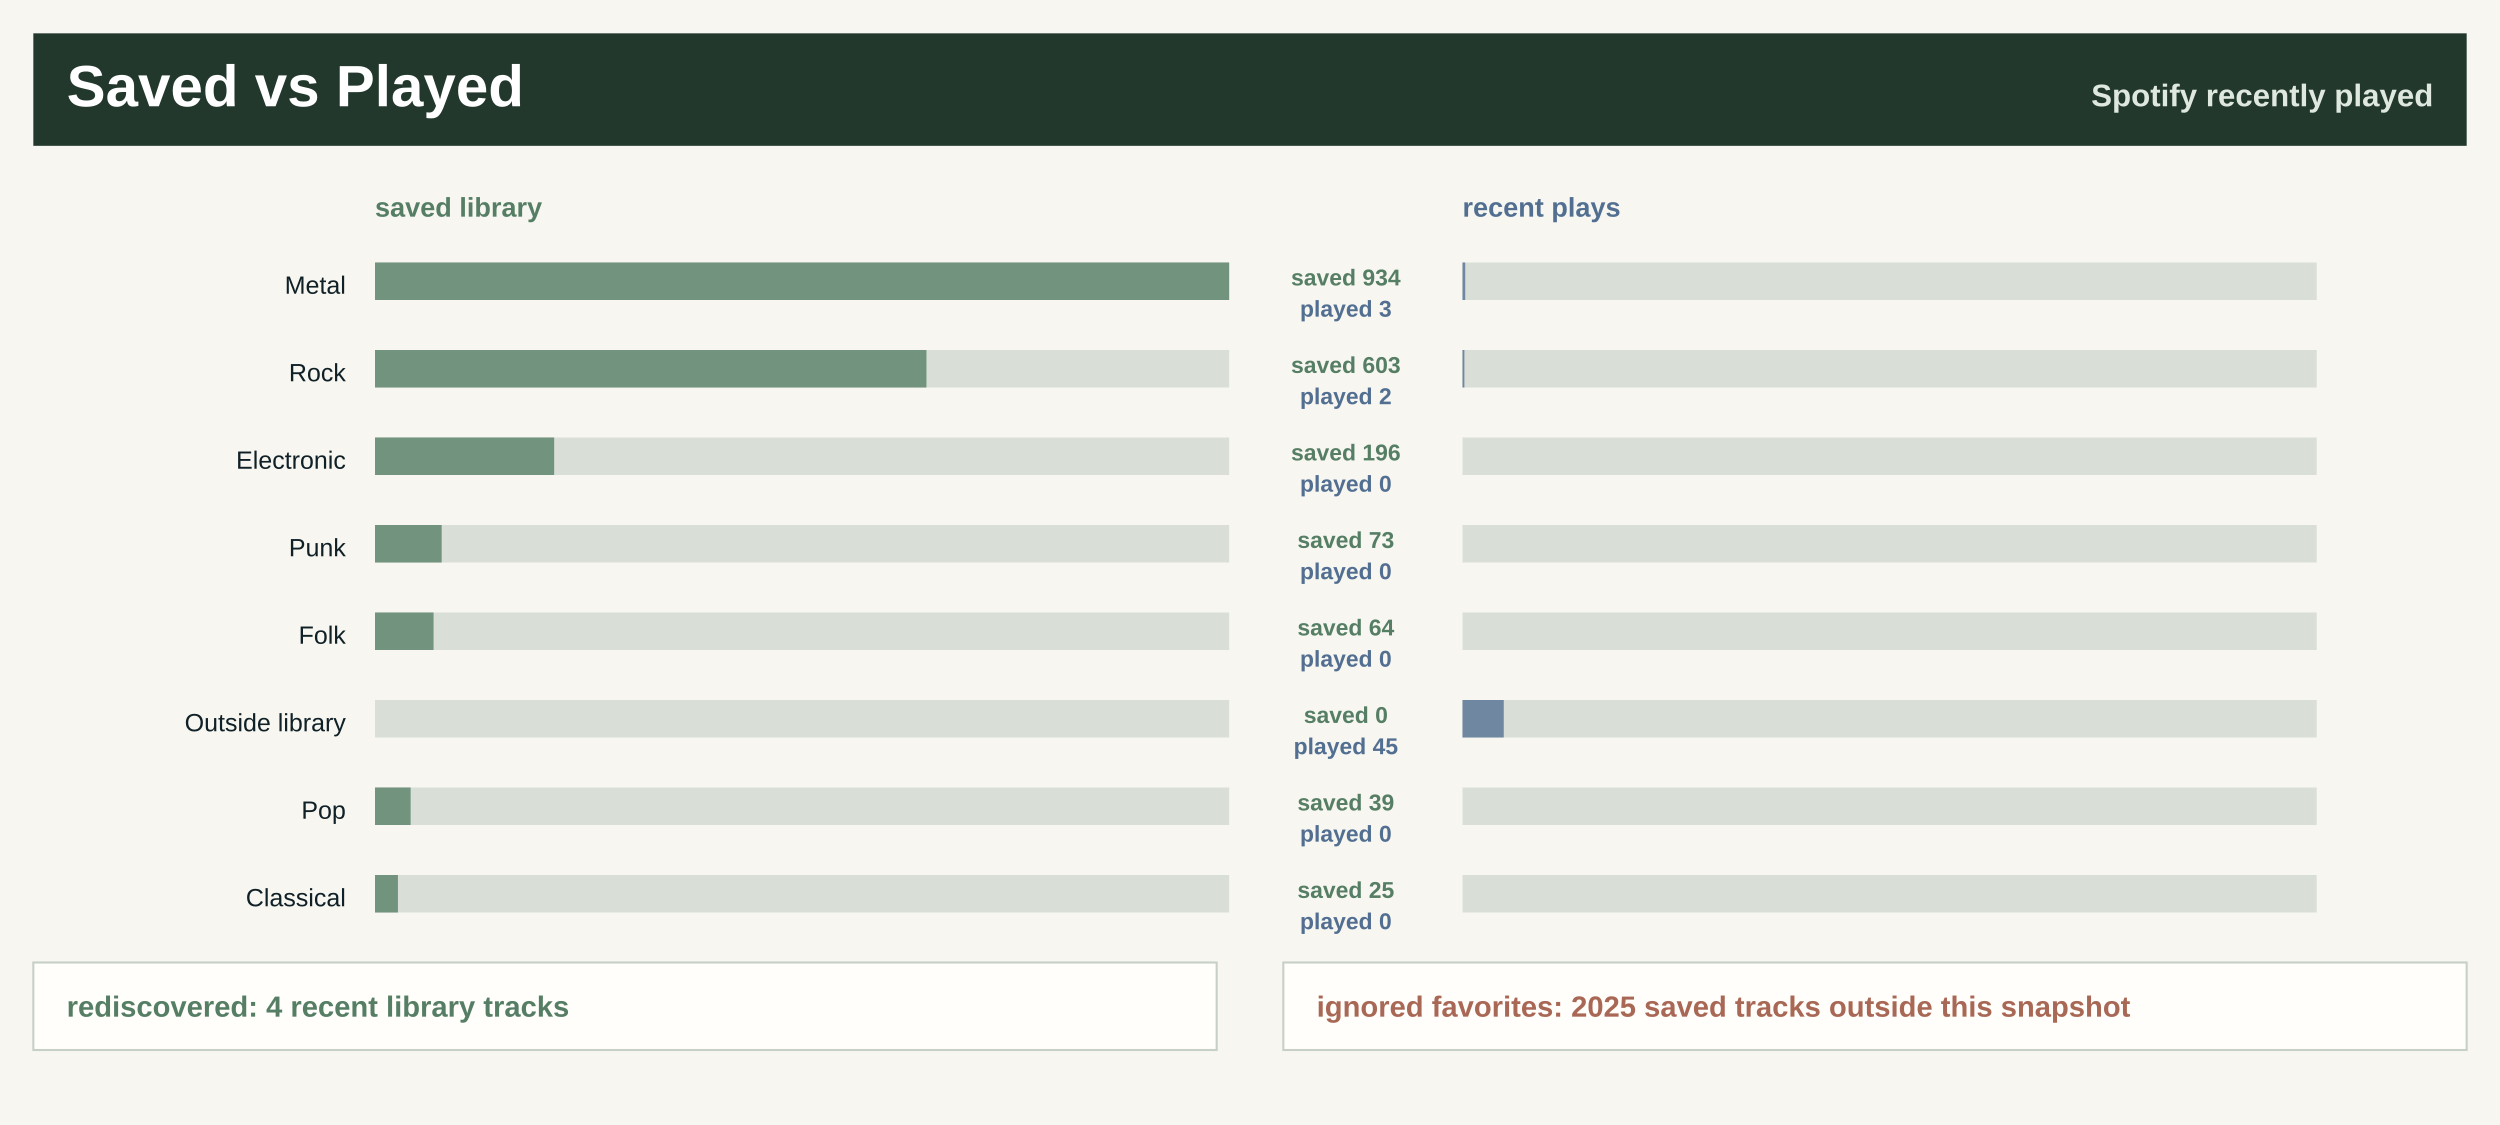
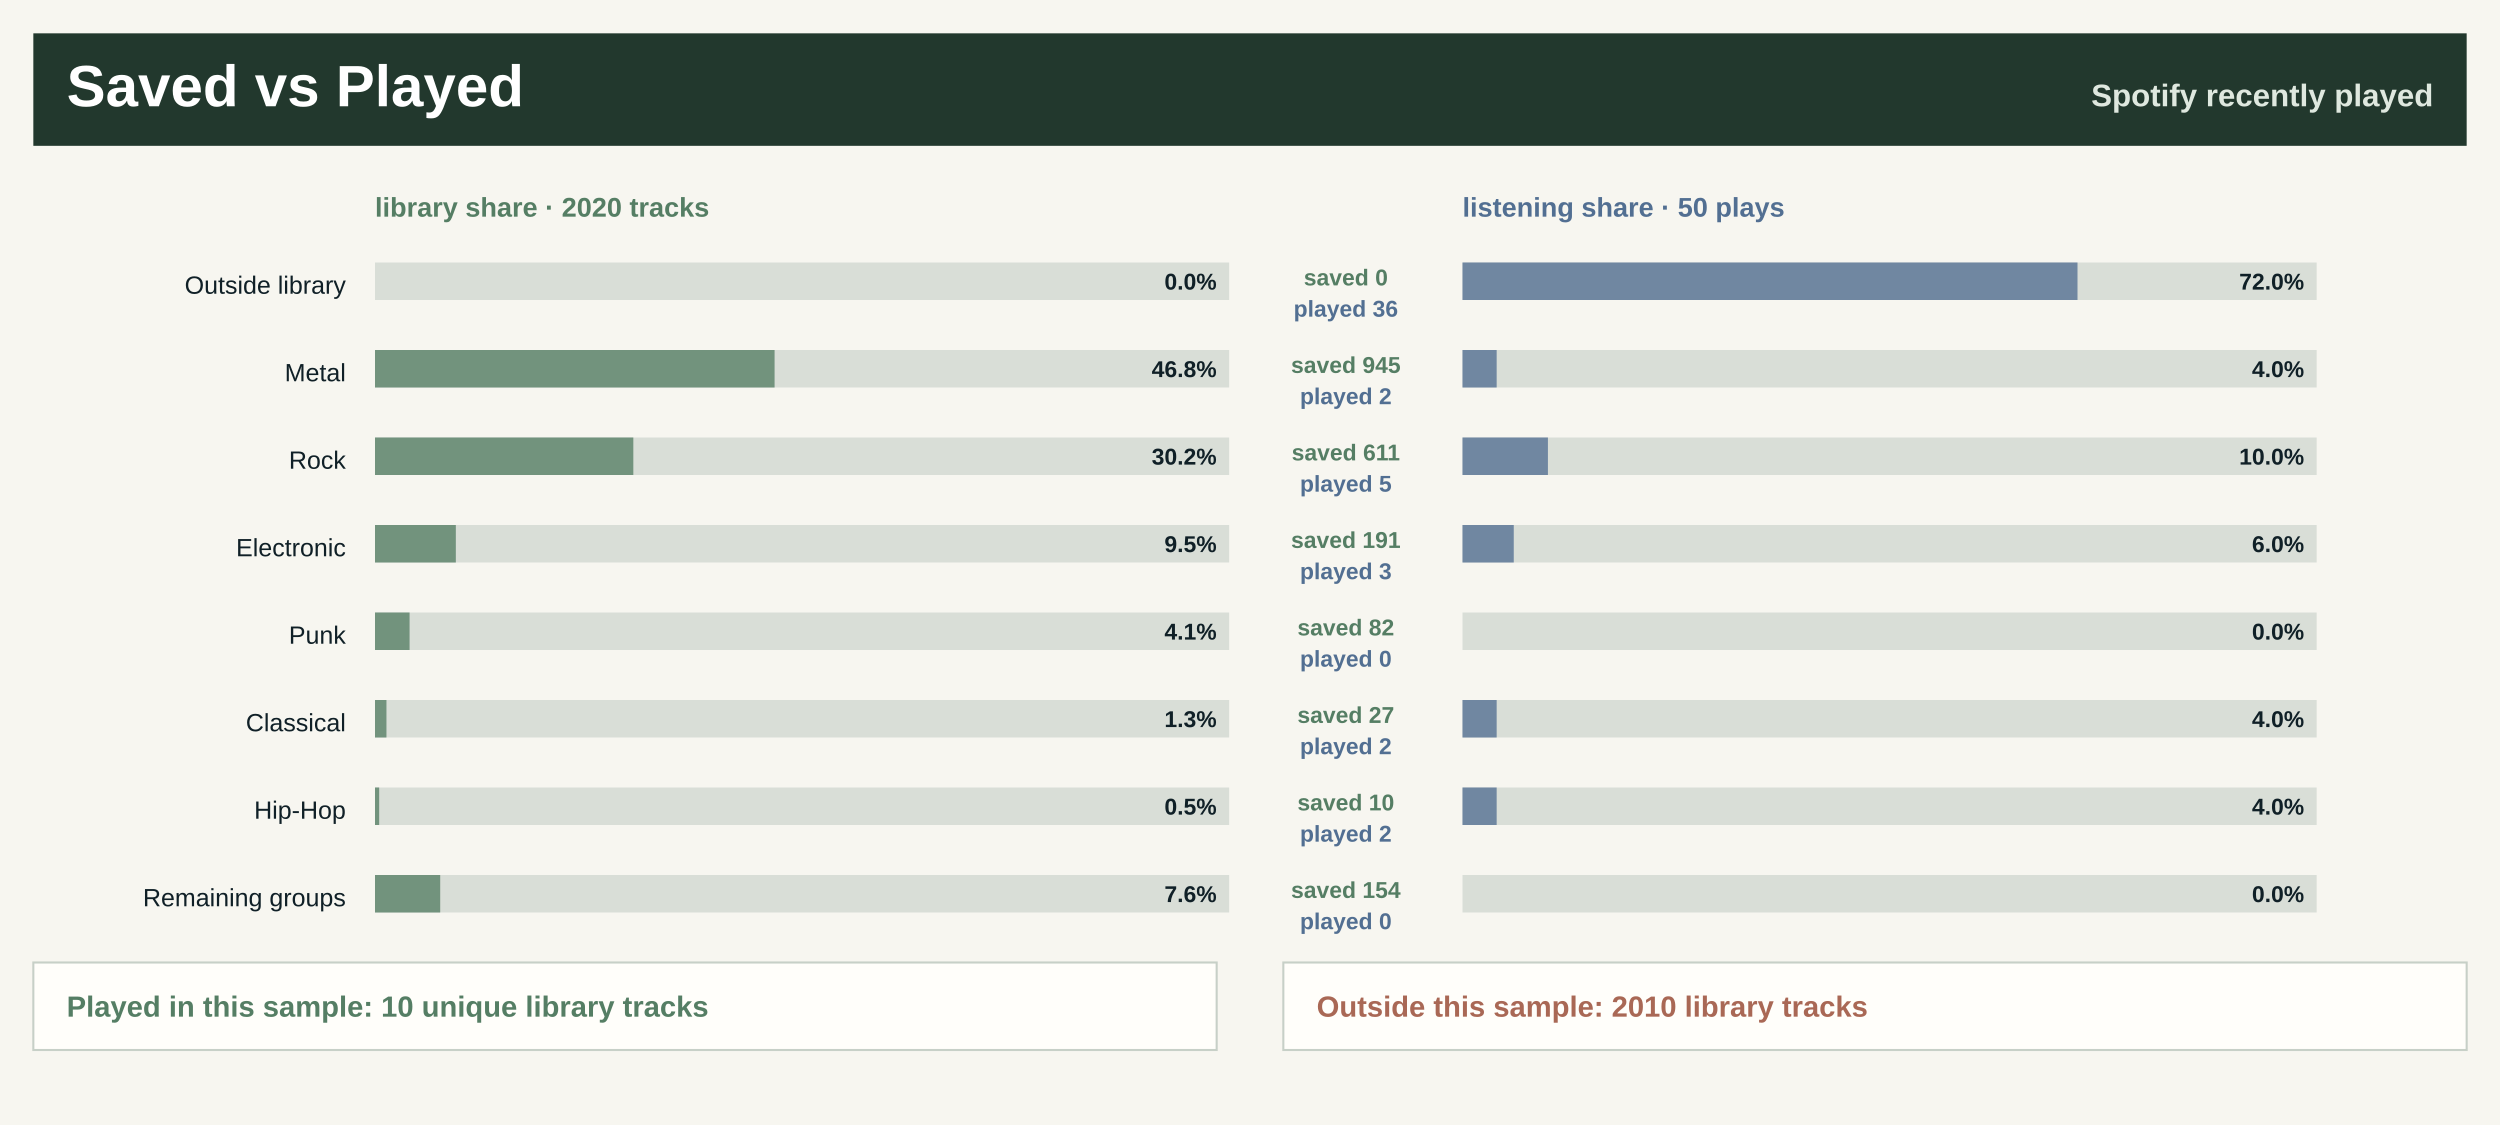
<svg xmlns="http://www.w3.org/2000/svg" width="1200" height="540" viewBox="0 0 1200 540" role="img" aria-label="Saved library versus recently played">
  <rect width="1200" height="540" fill="#f7f6f0" />
  <rect x="16" y="16" width="1168" height="54" fill="#22382d" />
  <text x="32.0" y="51.0" font-family="Segoe UI, Arial, sans-serif" font-size="28" font-weight="800" fill="#ffffff" text-anchor="start">Saved vs Played</text>
  <text x="1168.0" y="51.0" font-family="Segoe UI, Arial, sans-serif" font-size="15" font-weight="800" fill="#dfe8df" text-anchor="end">Spotify recently played</text>
-   <text x="180.0" y="104.0" font-family="Segoe UI, Arial, sans-serif" font-size="13" font-weight="800" fill="#557e64" text-anchor="start">saved library</text>
-   <text x="702.0" y="104.0" font-family="Segoe UI, Arial, sans-serif" font-size="13" font-weight="800" fill="#526f92" text-anchor="start">recent plays</text>
-   <text x="166.0" y="141.0" font-family="Segoe UI, Arial, sans-serif" font-size="12" font-weight="400" fill="#102027" text-anchor="end">Metal</text>
+   <text x="180.0" y="104.0" font-family="Segoe UI, Arial, sans-serif" font-size="13" font-weight="800" fill="#557e64" text-anchor="start">library share · 2020 tracks</text>
+   <text x="702.0" y="104.0" font-family="Segoe UI, Arial, sans-serif" font-size="13" font-weight="800" fill="#526f92" text-anchor="start">listening share · 50 plays</text>
+   <text x="166.0" y="141.0" font-family="Segoe UI, Arial, sans-serif" font-size="12" font-weight="400" fill="#102027" text-anchor="end">Outside library</text>
  <rect x="180.0" y="126.0" width="410" height="18" fill="#d9ded7" />
-   <rect x="180.0" y="126.0" width="410.0" height="18" fill="#557e64" fill-opacity="0.78" />
+   <rect x="180.0" y="126.0" width="0.0" height="18" fill="#557e64" fill-opacity="0.78" />
  <rect x="702.0" y="126.0" width="410" height="18" fill="#d9ded7" />
-   <rect x="702.0" y="126.0" width="1.3" height="18" fill="#526f92" fill-opacity="0.78" />
-   <text x="646.0" y="137.0" font-family="Segoe UI, Arial, sans-serif" font-size="11" font-weight="800" fill="#557e64" text-anchor="middle">saved 934</text>
-   <text x="646.0" y="152.0" font-family="Segoe UI, Arial, sans-serif" font-size="11" font-weight="800" fill="#526f92" text-anchor="middle">played 3</text>
-   <text x="166.0" y="183.0" font-family="Segoe UI, Arial, sans-serif" font-size="12" font-weight="400" fill="#102027" text-anchor="end">Rock</text>
+   <rect x="702.0" y="126.0" width="295.2" height="18" fill="#526f92" fill-opacity="0.78" />
+   <text x="584.0" y="139.0" font-family="Segoe UI, Arial, sans-serif" font-size="11" font-weight="800" fill="#102027" text-anchor="end">0.0%</text>
+   <text x="1106.0" y="139.0" font-family="Segoe UI, Arial, sans-serif" font-size="11" font-weight="800" fill="#102027" text-anchor="end">72.0%</text>
+   <text x="646.0" y="137.0" font-family="Segoe UI, Arial, sans-serif" font-size="11" font-weight="800" fill="#557e64" text-anchor="middle">saved 0</text>
+   <text x="646.0" y="152.0" font-family="Segoe UI, Arial, sans-serif" font-size="11" font-weight="800" fill="#526f92" text-anchor="middle">played 36</text>
+   <text x="166.0" y="183.0" font-family="Segoe UI, Arial, sans-serif" font-size="12" font-weight="400" fill="#102027" text-anchor="end">Metal</text>
  <rect x="180.0" y="168.0" width="410" height="18" fill="#d9ded7" />
-   <rect x="180.0" y="168.0" width="264.7" height="18" fill="#557e64" fill-opacity="0.78" />
+   <rect x="180.0" y="168.0" width="191.8" height="18" fill="#557e64" fill-opacity="0.78" />
  <rect x="702.0" y="168.0" width="410" height="18" fill="#d9ded7" />
-   <rect x="702.0" y="168.0" width="0.9" height="18" fill="#526f92" fill-opacity="0.78" />
-   <text x="646.0" y="179.0" font-family="Segoe UI, Arial, sans-serif" font-size="11" font-weight="800" fill="#557e64" text-anchor="middle">saved 603</text>
+   <rect x="702.0" y="168.0" width="16.4" height="18" fill="#526f92" fill-opacity="0.78" />
+   <text x="584.0" y="181.0" font-family="Segoe UI, Arial, sans-serif" font-size="11" font-weight="800" fill="#102027" text-anchor="end">46.8%</text>
+   <text x="1106.0" y="181.0" font-family="Segoe UI, Arial, sans-serif" font-size="11" font-weight="800" fill="#102027" text-anchor="end">4.0%</text>
+   <text x="646.0" y="179.0" font-family="Segoe UI, Arial, sans-serif" font-size="11" font-weight="800" fill="#557e64" text-anchor="middle">saved 945</text>
  <text x="646.0" y="194.0" font-family="Segoe UI, Arial, sans-serif" font-size="11" font-weight="800" fill="#526f92" text-anchor="middle">played 2</text>
-   <text x="166.0" y="225.0" font-family="Segoe UI, Arial, sans-serif" font-size="12" font-weight="400" fill="#102027" text-anchor="end">Electronic</text>
+   <text x="166.0" y="225.0" font-family="Segoe UI, Arial, sans-serif" font-size="12" font-weight="400" fill="#102027" text-anchor="end">Rock</text>
  <rect x="180.0" y="210.0" width="410" height="18" fill="#d9ded7" />
-   <rect x="180.0" y="210.0" width="86.0" height="18" fill="#557e64" fill-opacity="0.78" />
+   <rect x="180.0" y="210.0" width="124.0" height="18" fill="#557e64" fill-opacity="0.78" />
  <rect x="702.0" y="210.0" width="410" height="18" fill="#d9ded7" />
-   <rect x="702.0" y="210.0" width="0.0" height="18" fill="#526f92" fill-opacity="0.78" />
-   <text x="646.0" y="221.0" font-family="Segoe UI, Arial, sans-serif" font-size="11" font-weight="800" fill="#557e64" text-anchor="middle">saved 196</text>
-   <text x="646.0" y="236.0" font-family="Segoe UI, Arial, sans-serif" font-size="11" font-weight="800" fill="#526f92" text-anchor="middle">played 0</text>
-   <text x="166.0" y="267.0" font-family="Segoe UI, Arial, sans-serif" font-size="12" font-weight="400" fill="#102027" text-anchor="end">Punk</text>
+   <rect x="702.0" y="210.0" width="41.0" height="18" fill="#526f92" fill-opacity="0.78" />
+   <text x="584.0" y="223.0" font-family="Segoe UI, Arial, sans-serif" font-size="11" font-weight="800" fill="#102027" text-anchor="end">30.2%</text>
+   <text x="1106.0" y="223.0" font-family="Segoe UI, Arial, sans-serif" font-size="11" font-weight="800" fill="#102027" text-anchor="end">10.0%</text>
+   <text x="646.0" y="221.0" font-family="Segoe UI, Arial, sans-serif" font-size="11" font-weight="800" fill="#557e64" text-anchor="middle">saved 611</text>
+   <text x="646.0" y="236.0" font-family="Segoe UI, Arial, sans-serif" font-size="11" font-weight="800" fill="#526f92" text-anchor="middle">played 5</text>
+   <text x="166.0" y="267.0" font-family="Segoe UI, Arial, sans-serif" font-size="12" font-weight="400" fill="#102027" text-anchor="end">Electronic</text>
  <rect x="180.0" y="252.0" width="410" height="18" fill="#d9ded7" />
-   <rect x="180.0" y="252.0" width="32.0" height="18" fill="#557e64" fill-opacity="0.78" />
+   <rect x="180.0" y="252.0" width="38.8" height="18" fill="#557e64" fill-opacity="0.78" />
  <rect x="702.0" y="252.0" width="410" height="18" fill="#d9ded7" />
-   <rect x="702.0" y="252.0" width="0.0" height="18" fill="#526f92" fill-opacity="0.78" />
-   <text x="646.0" y="263.0" font-family="Segoe UI, Arial, sans-serif" font-size="11" font-weight="800" fill="#557e64" text-anchor="middle">saved 73</text>
-   <text x="646.0" y="278.0" font-family="Segoe UI, Arial, sans-serif" font-size="11" font-weight="800" fill="#526f92" text-anchor="middle">played 0</text>
-   <text x="166.0" y="309.0" font-family="Segoe UI, Arial, sans-serif" font-size="12" font-weight="400" fill="#102027" text-anchor="end">Folk</text>
+   <rect x="702.0" y="252.0" width="24.6" height="18" fill="#526f92" fill-opacity="0.78" />
+   <text x="584.0" y="265.0" font-family="Segoe UI, Arial, sans-serif" font-size="11" font-weight="800" fill="#102027" text-anchor="end">9.5%</text>
+   <text x="1106.0" y="265.0" font-family="Segoe UI, Arial, sans-serif" font-size="11" font-weight="800" fill="#102027" text-anchor="end">6.0%</text>
+   <text x="646.0" y="263.0" font-family="Segoe UI, Arial, sans-serif" font-size="11" font-weight="800" fill="#557e64" text-anchor="middle">saved 191</text>
+   <text x="646.0" y="278.0" font-family="Segoe UI, Arial, sans-serif" font-size="11" font-weight="800" fill="#526f92" text-anchor="middle">played 3</text>
+   <text x="166.0" y="309.0" font-family="Segoe UI, Arial, sans-serif" font-size="12" font-weight="400" fill="#102027" text-anchor="end">Punk</text>
  <rect x="180.0" y="294.0" width="410" height="18" fill="#d9ded7" />
-   <rect x="180.0" y="294.0" width="28.1" height="18" fill="#557e64" fill-opacity="0.78" />
+   <rect x="180.0" y="294.0" width="16.6" height="18" fill="#557e64" fill-opacity="0.78" />
  <rect x="702.0" y="294.0" width="410" height="18" fill="#d9ded7" />
  <rect x="702.0" y="294.0" width="0.0" height="18" fill="#526f92" fill-opacity="0.78" />
-   <text x="646.0" y="305.0" font-family="Segoe UI, Arial, sans-serif" font-size="11" font-weight="800" fill="#557e64" text-anchor="middle">saved 64</text>
+   <text x="584.0" y="307.0" font-family="Segoe UI, Arial, sans-serif" font-size="11" font-weight="800" fill="#102027" text-anchor="end">4.1%</text>
+   <text x="1106.0" y="307.0" font-family="Segoe UI, Arial, sans-serif" font-size="11" font-weight="800" fill="#102027" text-anchor="end">0.0%</text>
+   <text x="646.0" y="305.0" font-family="Segoe UI, Arial, sans-serif" font-size="11" font-weight="800" fill="#557e64" text-anchor="middle">saved 82</text>
  <text x="646.0" y="320.0" font-family="Segoe UI, Arial, sans-serif" font-size="11" font-weight="800" fill="#526f92" text-anchor="middle">played 0</text>
-   <text x="166.0" y="351.0" font-family="Segoe UI, Arial, sans-serif" font-size="12" font-weight="400" fill="#102027" text-anchor="end">Outside library</text>
+   <text x="166.0" y="351.0" font-family="Segoe UI, Arial, sans-serif" font-size="12" font-weight="400" fill="#102027" text-anchor="end">Classical</text>
  <rect x="180.0" y="336.0" width="410" height="18" fill="#d9ded7" />
-   <rect x="180.0" y="336.0" width="0.0" height="18" fill="#557e64" fill-opacity="0.78" />
+   <rect x="180.0" y="336.0" width="5.5" height="18" fill="#557e64" fill-opacity="0.78" />
  <rect x="702.0" y="336.0" width="410" height="18" fill="#d9ded7" />
-   <rect x="702.0" y="336.0" width="19.8" height="18" fill="#526f92" fill-opacity="0.78" />
-   <text x="646.0" y="347.0" font-family="Segoe UI, Arial, sans-serif" font-size="11" font-weight="800" fill="#557e64" text-anchor="middle">saved 0</text>
-   <text x="646.0" y="362.0" font-family="Segoe UI, Arial, sans-serif" font-size="11" font-weight="800" fill="#526f92" text-anchor="middle">played 45</text>
-   <text x="166.0" y="393.0" font-family="Segoe UI, Arial, sans-serif" font-size="12" font-weight="400" fill="#102027" text-anchor="end">Pop</text>
+   <rect x="702.0" y="336.0" width="16.4" height="18" fill="#526f92" fill-opacity="0.78" />
+   <text x="584.0" y="349.0" font-family="Segoe UI, Arial, sans-serif" font-size="11" font-weight="800" fill="#102027" text-anchor="end">1.3%</text>
+   <text x="1106.0" y="349.0" font-family="Segoe UI, Arial, sans-serif" font-size="11" font-weight="800" fill="#102027" text-anchor="end">4.0%</text>
+   <text x="646.0" y="347.0" font-family="Segoe UI, Arial, sans-serif" font-size="11" font-weight="800" fill="#557e64" text-anchor="middle">saved 27</text>
+   <text x="646.0" y="362.0" font-family="Segoe UI, Arial, sans-serif" font-size="11" font-weight="800" fill="#526f92" text-anchor="middle">played 2</text>
+   <text x="166.0" y="393.0" font-family="Segoe UI, Arial, sans-serif" font-size="12" font-weight="400" fill="#102027" text-anchor="end">Hip-Hop</text>
  <rect x="180.0" y="378.0" width="410" height="18" fill="#d9ded7" />
-   <rect x="180.0" y="378.0" width="17.1" height="18" fill="#557e64" fill-opacity="0.78" />
+   <rect x="180.0" y="378.0" width="2.0" height="18" fill="#557e64" fill-opacity="0.78" />
  <rect x="702.0" y="378.0" width="410" height="18" fill="#d9ded7" />
-   <rect x="702.0" y="378.0" width="0.0" height="18" fill="#526f92" fill-opacity="0.78" />
-   <text x="646.0" y="389.0" font-family="Segoe UI, Arial, sans-serif" font-size="11" font-weight="800" fill="#557e64" text-anchor="middle">saved 39</text>
-   <text x="646.0" y="404.0" font-family="Segoe UI, Arial, sans-serif" font-size="11" font-weight="800" fill="#526f92" text-anchor="middle">played 0</text>
-   <text x="166.0" y="435.0" font-family="Segoe UI, Arial, sans-serif" font-size="12" font-weight="400" fill="#102027" text-anchor="end">Classical</text>
+   <rect x="702.0" y="378.0" width="16.4" height="18" fill="#526f92" fill-opacity="0.78" />
+   <text x="584.0" y="391.0" font-family="Segoe UI, Arial, sans-serif" font-size="11" font-weight="800" fill="#102027" text-anchor="end">0.5%</text>
+   <text x="1106.0" y="391.0" font-family="Segoe UI, Arial, sans-serif" font-size="11" font-weight="800" fill="#102027" text-anchor="end">4.0%</text>
+   <text x="646.0" y="389.0" font-family="Segoe UI, Arial, sans-serif" font-size="11" font-weight="800" fill="#557e64" text-anchor="middle">saved 10</text>
+   <text x="646.0" y="404.0" font-family="Segoe UI, Arial, sans-serif" font-size="11" font-weight="800" fill="#526f92" text-anchor="middle">played 2</text>
+   <text x="166.0" y="435.0" font-family="Segoe UI, Arial, sans-serif" font-size="12" font-weight="400" fill="#102027" text-anchor="end">Remaining groups</text>
  <rect x="180.0" y="420.0" width="410" height="18" fill="#d9ded7" />
-   <rect x="180.0" y="420.0" width="11.0" height="18" fill="#557e64" fill-opacity="0.78" />
+   <rect x="180.0" y="420.0" width="31.3" height="18" fill="#557e64" fill-opacity="0.78" />
  <rect x="702.0" y="420.0" width="410" height="18" fill="#d9ded7" />
  <rect x="702.0" y="420.0" width="0.0" height="18" fill="#526f92" fill-opacity="0.78" />
-   <text x="646.0" y="431.0" font-family="Segoe UI, Arial, sans-serif" font-size="11" font-weight="800" fill="#557e64" text-anchor="middle">saved 25</text>
+   <text x="584.0" y="433.0" font-family="Segoe UI, Arial, sans-serif" font-size="11" font-weight="800" fill="#102027" text-anchor="end">7.6%</text>
+   <text x="1106.0" y="433.0" font-family="Segoe UI, Arial, sans-serif" font-size="11" font-weight="800" fill="#102027" text-anchor="end">0.0%</text>
+   <text x="646.0" y="431.0" font-family="Segoe UI, Arial, sans-serif" font-size="11" font-weight="800" fill="#557e64" text-anchor="middle">saved 154</text>
  <text x="646.0" y="446.0" font-family="Segoe UI, Arial, sans-serif" font-size="11" font-weight="800" fill="#526f92" text-anchor="middle">played 0</text>
  <rect x="16" y="462" width="568" height="42" fill="#fffefa" stroke="#c7d0c7" />
  <rect x="616" y="462" width="568" height="42" fill="#fffefa" stroke="#c7d0c7" />
-   <text x="32.0" y="488.0" font-family="Segoe UI, Arial, sans-serif" font-size="14" font-weight="800" fill="#557e64" text-anchor="start">rediscovered: 4 recent library tracks</text>
-   <text x="632.0" y="488.0" font-family="Segoe UI, Arial, sans-serif" font-size="14" font-weight="800" fill="#a96855" text-anchor="start">ignored favorites: 2025 saved tracks outside this snapshot</text>
+   <text x="32.0" y="488.0" font-family="Segoe UI, Arial, sans-serif" font-size="14" font-weight="800" fill="#557e64" text-anchor="start">Played in this sample: 10 unique library tracks</text>
+   <text x="632.0" y="488.0" font-family="Segoe UI, Arial, sans-serif" font-size="14" font-weight="800" fill="#a96855" text-anchor="start">Outside this sample: 2010 library tracks</text>
</svg>
